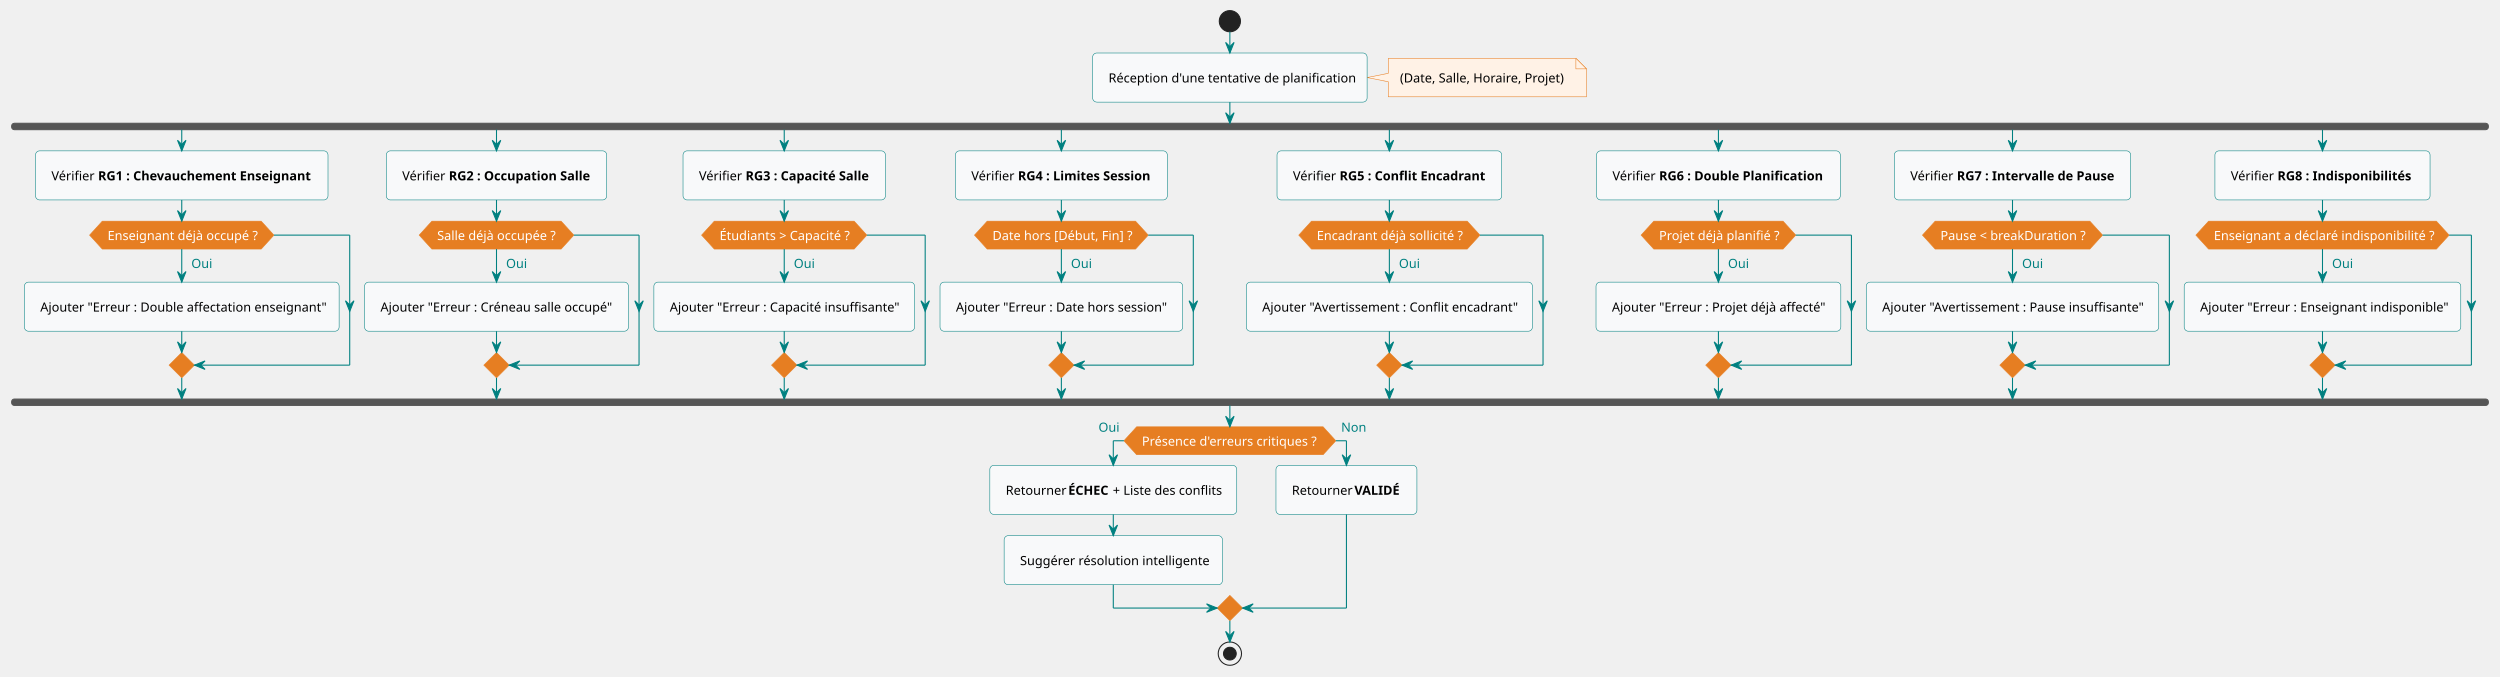
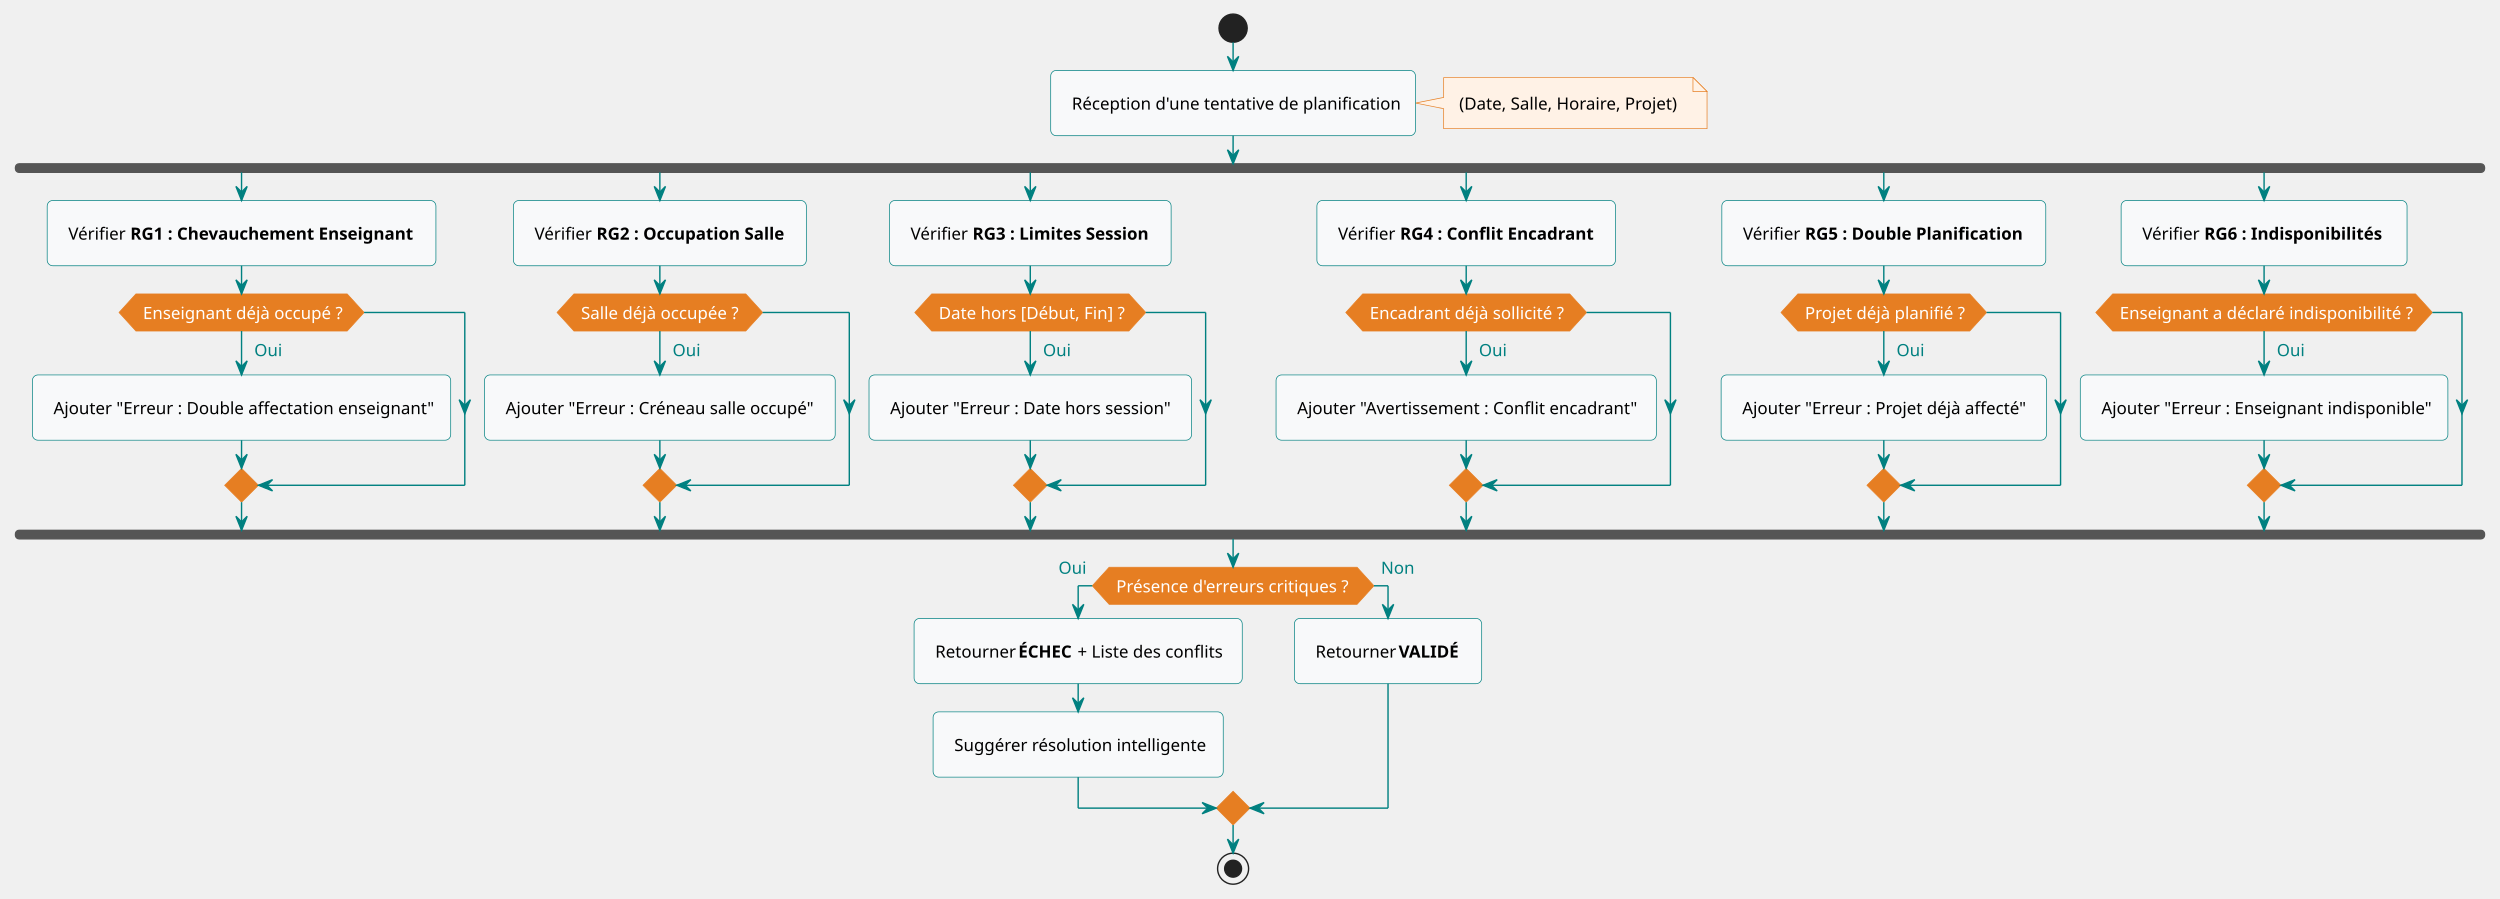
- <svg xmlns="http://www.w3.org/2000/svg" contentStyleType="text/css" height="638px" preserveAspectRatio="none" style="width:2359px;height:638px;background:#FFFFFF;" version="1.1" viewBox="0 0 2359 638" width="2359px" zoomAndPan="magnify">
+ <svg xmlns="http://www.w3.org/2000/svg" contentStyleType="text/css" height="638px" preserveAspectRatio="none" style="width:1775px;height:638px;background:#FFFFFF;" version="1.1" viewBox="0 0 1775 638" width="1775px" zoomAndPan="magnify">
  <defs />
  <g>
-     <ellipse cx="1160.5" cy="20" fill="#222222" rx="10" ry="10" style="stroke:#222222;stroke-width:1.0;" />
-     <path d="M1310,55 L1310,69.172 L1290,73.172 L1310,77.172 L1310,91.344 A0,0 0 0 0 1310,91.344 L1497,91.344 A0,0 0 0 0 1497,91.344 L1497,65 L1487,55 L1310,55 A0,0 0 0 0 1310,55 " fill="#FFF2E6" style="stroke:#E67E22;stroke-width:0.5;" />
-     <path d="M1487,55 L1487,65 L1497,65 L1487,55 " fill="#FFF2E6" style="stroke:#E67E22;stroke-width:0.5;" />
-     <text fill="#000000" font-family="sans-serif" font-size="12" lengthAdjust="spacing" textLength="156" x="1321" y="77.828">(Date, Salle, Horaire, Projet)</text>
-     <rect fill="#F8F9FA" height="46.344" rx="4" ry="4" style="stroke:#008080;stroke-width:0.5;" width="259" x="1031" y="50" />
-     <text fill="#000000" font-family="sans-serif" font-size="12" lengthAdjust="spacing" textLength="229" x="1046" y="77.828">Réception d'une tentative de planification</text>
-     <rect fill="#555555" height="6" rx="2.5" ry="2.5" style="stroke:#555555;stroke-width:1.0;" width="2337" x="11" y="116.344" />
+     <ellipse cx="875.5" cy="20" fill="#222222" rx="10" ry="10" style="stroke:#222222;stroke-width:1.0;" />
+     <path d="M1025,55 L1025,69.172 L1005,73.172 L1025,77.172 L1025,91.344 A0,0 0 0 0 1025,91.344 L1212,91.344 A0,0 0 0 0 1212,91.344 L1212,65 L1202,55 L1025,55 A0,0 0 0 0 1025,55 " fill="#FFF2E6" style="stroke:#E67E22;stroke-width:0.5;" />
+     <path d="M1202,55 L1202,65 L1212,65 L1202,55 " fill="#FFF2E6" style="stroke:#E67E22;stroke-width:0.5;" />
+     <text fill="#000000" font-family="sans-serif" font-size="12" lengthAdjust="spacing" textLength="156" x="1036" y="77.828">(Date, Salle, Horaire, Projet)</text>
+     <rect fill="#F8F9FA" height="46.344" rx="4" ry="4" style="stroke:#008080;stroke-width:0.5;" width="259" x="746" y="50" />
+     <text fill="#000000" font-family="sans-serif" font-size="12" lengthAdjust="spacing" textLength="229" x="761" y="77.828">Réception d'une tentative de planification</text>
+     <rect fill="#555555" height="6" rx="2.5" ry="2.5" style="stroke:#555555;stroke-width:1.0;" width="1753" x="11" y="116.344" />
    <rect fill="#F8F9FA" height="46.344" rx="4" ry="4" style="stroke:#008080;stroke-width:0.5;" width="276" x="33.5" y="142.344" />
    <text fill="#000000" font-family="sans-serif" font-size="12" lengthAdjust="spacing" textLength="41" x="48.5" y="170.172">Vérifier</text>
    <text fill="#000000" font-family="sans-serif" font-size="12" font-weight="bold" lengthAdjust="spacing" textLength="202" x="92.5" y="170.172">RG1 : Chevauchement Enseignant</text>
    <rect fill="#F8F9FA" height="46.344" rx="4" ry="4" style="stroke:#008080;stroke-width:0.5;" width="297" x="23" y="266.204" />
    <text fill="#000000" font-family="sans-serif" font-size="12" lengthAdjust="spacing" textLength="267" x="38" y="294.033">Ajouter "Erreur : Double affectation enseignant"</text>
    <polygon fill="#E67E22" points="96.5,208.688,246.5,208.688,258.5,221.86,246.5,235.032,96.5,235.032,84.5,221.86,96.5,208.688" style="stroke:#E67E22;stroke-width:0.5;" />
    <text fill="#008080" font-family="sans-serif" font-size="12" lengthAdjust="spacing" textLength="19" x="180.5" y="252.86">Oui</text>
    <text fill="#FFFFFF" font-family="sans-serif" font-size="12" lengthAdjust="spacing" textLength="140" x="101.5" y="226.516">Enseignant déjà occupé ?</text>
    <polygon fill="#E67E22" points="171.5,332.548,183.5,344.548,171.5,356.548,159.5,344.548,171.5,332.548" style="stroke:#E67E22;stroke-width:0.5;" />
    <rect fill="#F8F9FA" height="46.344" rx="4" ry="4" style="stroke:#008080;stroke-width:0.5;" width="208" x="364.5" y="142.344" />
    <text fill="#000000" font-family="sans-serif" font-size="12" lengthAdjust="spacing" textLength="41" x="379.5" y="170.172">Vérifier</text>
    <text fill="#000000" font-family="sans-serif" font-size="12" font-weight="bold" lengthAdjust="spacing" textLength="134" x="423.5" y="170.172">RG2 : Occupation Salle</text>
    <rect fill="#F8F9FA" height="46.344" rx="4" ry="4" style="stroke:#008080;stroke-width:0.5;" width="249" x="344" y="266.204" />
    <text fill="#000000" font-family="sans-serif" font-size="12" lengthAdjust="spacing" textLength="219" x="359" y="294.033">Ajouter "Erreur : Créneau salle occupé"</text>
    <polygon fill="#E67E22" points="407.5,208.688,529.5,208.688,541.5,221.86,529.5,235.032,407.5,235.032,395.5,221.86,407.5,208.688" style="stroke:#E67E22;stroke-width:0.5;" />
    <text fill="#008080" font-family="sans-serif" font-size="12" lengthAdjust="spacing" textLength="19" x="477.5" y="252.86">Oui</text>
    <text fill="#FFFFFF" font-family="sans-serif" font-size="12" lengthAdjust="spacing" textLength="112" x="412.5" y="226.516">Salle déjà occupée ?</text>
    <polygon fill="#E67E22" points="468.5,332.548,480.5,344.548,468.5,356.548,456.5,344.548,468.5,332.548" style="stroke:#E67E22;stroke-width:0.5;" />
-     <rect fill="#F8F9FA" height="46.344" rx="4" ry="4" style="stroke:#008080;stroke-width:0.5;" width="191" x="644.5" y="142.344" />
-     <text fill="#000000" font-family="sans-serif" font-size="12" lengthAdjust="spacing" textLength="41" x="659.5" y="170.172">Vérifier</text>
-     <text fill="#000000" font-family="sans-serif" font-size="12" font-weight="bold" lengthAdjust="spacing" textLength="117" x="703.5" y="170.172">RG3 : Capacité Salle</text>
-     <rect fill="#F8F9FA" height="46.344" rx="4" ry="4" style="stroke:#008080;stroke-width:0.5;" width="246" x="617" y="266.204" />
-     <text fill="#000000" font-family="sans-serif" font-size="12" lengthAdjust="spacing" textLength="216" x="632" y="294.033">Ajouter "Erreur : Capacité insuffisante"</text>
-     <polygon fill="#E67E22" points="674,208.688,806,208.688,818,221.86,806,235.032,674,235.032,662,221.86,674,208.688" style="stroke:#E67E22;stroke-width:0.5;" />
-     <text fill="#008080" font-family="sans-serif" font-size="12" lengthAdjust="spacing" textLength="19" x="749" y="252.86">Oui</text>
-     <text fill="#FFFFFF" font-family="sans-serif" font-size="12" lengthAdjust="spacing" textLength="122" x="679" y="226.516">Étudiants &gt; Capacité ?</text>
-     <polygon fill="#E67E22" points="740,332.548,752,344.548,740,356.548,728,344.548,740,332.548" style="stroke:#E67E22;stroke-width:0.5;" />
-     <rect fill="#F8F9FA" height="46.344" rx="4" ry="4" style="stroke:#008080;stroke-width:0.5;" width="200" x="901.5" y="142.344" />
-     <text fill="#000000" font-family="sans-serif" font-size="12" lengthAdjust="spacing" textLength="41" x="916.5" y="170.172">Vérifier</text>
-     <text fill="#000000" font-family="sans-serif" font-size="12" font-weight="bold" lengthAdjust="spacing" textLength="126" x="960.5" y="170.172">RG4 : Limites Session</text>
-     <rect fill="#F8F9FA" height="46.344" rx="4" ry="4" style="stroke:#008080;stroke-width:0.5;" width="229" x="887" y="266.204" />
-     <text fill="#000000" font-family="sans-serif" font-size="12" lengthAdjust="spacing" textLength="199" x="902" y="294.033">Ajouter "Erreur : Date hors session"</text>
-     <polygon fill="#E67E22" points="931.5,208.688,1071.5,208.688,1083.5,221.86,1071.5,235.032,931.5,235.032,919.5,221.86,931.5,208.688" style="stroke:#E67E22;stroke-width:0.5;" />
-     <text fill="#008080" font-family="sans-serif" font-size="12" lengthAdjust="spacing" textLength="19" x="1010.5" y="252.86">Oui</text>
-     <text fill="#FFFFFF" font-family="sans-serif" font-size="12" lengthAdjust="spacing" textLength="130" x="936.5" y="226.516">Date hors [Début, Fin] ?</text>
-     <polygon fill="#E67E22" points="1001.5,332.548,1013.5,344.548,1001.5,356.548,989.5,344.548,1001.5,332.548" style="stroke:#E67E22;stroke-width:0.5;" />
-     <rect fill="#F8F9FA" height="46.344" rx="4" ry="4" style="stroke:#008080;stroke-width:0.5;" width="212" x="1205" y="142.344" />
-     <text fill="#000000" font-family="sans-serif" font-size="12" lengthAdjust="spacing" textLength="41" x="1220" y="170.172">Vérifier</text>
-     <text fill="#000000" font-family="sans-serif" font-size="12" font-weight="bold" lengthAdjust="spacing" textLength="138" x="1264" y="170.172">RG5 : Conflit Encadrant</text>
-     <rect fill="#F8F9FA" height="46.344" rx="4" ry="4" style="stroke:#008080;stroke-width:0.5;" width="270" x="1176" y="266.204" />
-     <text fill="#000000" font-family="sans-serif" font-size="12" lengthAdjust="spacing" textLength="240" x="1191" y="294.033">Ajouter "Avertissement : Conflit encadrant"</text>
-     <polygon fill="#E67E22" points="1237.5,208.688,1384.5,208.688,1396.5,221.86,1384.5,235.032,1237.5,235.032,1225.5,221.86,1237.5,208.688" style="stroke:#E67E22;stroke-width:0.5;" />
-     <text fill="#008080" font-family="sans-serif" font-size="12" lengthAdjust="spacing" textLength="19" x="1320" y="252.86">Oui</text>
-     <text fill="#FFFFFF" font-family="sans-serif" font-size="12" lengthAdjust="spacing" textLength="137" x="1242.5" y="226.516">Encadrant déjà sollicité ?</text>
-     <polygon fill="#E67E22" points="1311,332.548,1323,344.548,1311,356.548,1299,344.548,1311,332.548" style="stroke:#E67E22;stroke-width:0.5;" />
-     <rect fill="#F8F9FA" height="46.344" rx="4" ry="4" style="stroke:#008080;stroke-width:0.5;" width="230" x="1506.5" y="142.344" />
-     <text fill="#000000" font-family="sans-serif" font-size="12" lengthAdjust="spacing" textLength="41" x="1521.5" y="170.172">Vérifier</text>
-     <text fill="#000000" font-family="sans-serif" font-size="12" font-weight="bold" lengthAdjust="spacing" textLength="156" x="1565.5" y="170.172">RG6 : Double Planification</text>
-     <rect fill="#F8F9FA" height="46.344" rx="4" ry="4" style="stroke:#008080;stroke-width:0.5;" width="231" x="1506" y="266.204" />
-     <text fill="#000000" font-family="sans-serif" font-size="12" lengthAdjust="spacing" textLength="201" x="1521" y="294.033">Ajouter "Erreur : Projet déjà affecté"</text>
-     <polygon fill="#E67E22" points="1560.5,208.688,1682.5,208.688,1694.5,221.86,1682.5,235.032,1560.5,235.032,1548.5,221.86,1560.5,208.688" style="stroke:#E67E22;stroke-width:0.5;" />
-     <text fill="#008080" font-family="sans-serif" font-size="12" lengthAdjust="spacing" textLength="19" x="1630.5" y="252.86">Oui</text>
-     <text fill="#FFFFFF" font-family="sans-serif" font-size="12" lengthAdjust="spacing" textLength="112" x="1565.5" y="226.516">Projet déjà planifié ?</text>
-     <polygon fill="#E67E22" points="1621.5,332.548,1633.5,344.548,1621.5,356.548,1609.5,344.548,1621.5,332.548" style="stroke:#E67E22;stroke-width:0.5;" />
-     <rect fill="#F8F9FA" height="46.344" rx="4" ry="4" style="stroke:#008080;stroke-width:0.5;" width="223" x="1787.5" y="142.344" />
-     <text fill="#000000" font-family="sans-serif" font-size="12" lengthAdjust="spacing" textLength="41" x="1802.5" y="170.172">Vérifier</text>
-     <text fill="#000000" font-family="sans-serif" font-size="12" font-weight="bold" lengthAdjust="spacing" textLength="149" x="1846.5" y="170.172">RG7 : Intervalle de Pause</text>
-     <rect fill="#F8F9FA" height="46.344" rx="4" ry="4" style="stroke:#008080;stroke-width:0.5;" width="276" x="1761" y="266.204" />
-     <text fill="#000000" font-family="sans-serif" font-size="12" lengthAdjust="spacing" textLength="246" x="1776" y="294.033">Ajouter "Avertissement : Pause insuffisante"</text>
-     <polygon fill="#E67E22" points="1826,208.688,1972,208.688,1984,221.86,1972,235.032,1826,235.032,1814,221.86,1826,208.688" style="stroke:#E67E22;stroke-width:0.5;" />
-     <text fill="#008080" font-family="sans-serif" font-size="12" lengthAdjust="spacing" textLength="19" x="1908" y="252.86">Oui</text>
-     <text fill="#FFFFFF" font-family="sans-serif" font-size="12" lengthAdjust="spacing" textLength="136" x="1831" y="226.516">Pause &lt; breakDuration ?</text>
-     <polygon fill="#E67E22" points="1899,332.548,1911,344.548,1899,356.548,1887,344.548,1899,332.548" style="stroke:#E67E22;stroke-width:0.5;" />
-     <rect fill="#F8F9FA" height="46.344" rx="4" ry="4" style="stroke:#008080;stroke-width:0.5;" width="203" x="2090" y="142.344" />
-     <text fill="#000000" font-family="sans-serif" font-size="12" lengthAdjust="spacing" textLength="41" x="2105" y="170.172">Vérifier</text>
-     <text fill="#000000" font-family="sans-serif" font-size="12" font-weight="bold" lengthAdjust="spacing" textLength="129" x="2149" y="170.172">RG8 : Indisponibilités</text>
-     <rect fill="#F8F9FA" height="46.344" rx="4" ry="4" style="stroke:#008080;stroke-width:0.5;" width="261" x="2061" y="266.204" />
-     <text fill="#000000" font-family="sans-serif" font-size="12" lengthAdjust="spacing" textLength="231" x="2076" y="294.033">Ajouter "Erreur : Enseignant indisponible"</text>
-     <polygon fill="#E67E22" points="2084,208.688,2299,208.688,2311,221.86,2299,235.032,2084,235.032,2072,221.86,2084,208.688" style="stroke:#E67E22;stroke-width:0.5;" />
-     <text fill="#008080" font-family="sans-serif" font-size="12" lengthAdjust="spacing" textLength="19" x="2200.5" y="252.86">Oui</text>
-     <text fill="#FFFFFF" font-family="sans-serif" font-size="12" lengthAdjust="spacing" textLength="205" x="2089" y="226.516">Enseignant a déclaré indisponibilité ?</text>
-     <polygon fill="#E67E22" points="2191.5,332.548,2203.5,344.548,2191.5,356.548,2179.5,344.548,2191.5,332.548" style="stroke:#E67E22;stroke-width:0.5;" />
-     <rect fill="#555555" height="6" rx="2.5" ry="2.5" style="stroke:#555555;stroke-width:1.0;" width="2337" x="11" y="376.548" />
-     <polygon fill="#E67E22" points="1072.5,402.737,1248.5,402.737,1260.5,415.909,1248.5,429.081,1072.5,429.081,1060.5,415.909,1072.5,402.737" style="stroke:#E67E22;stroke-width:0.5;" />
-     <text fill="#FFFFFF" font-family="sans-serif" font-size="12" lengthAdjust="spacing" textLength="166" x="1077.5" y="420.565">Présence d'erreurs critiques ?</text>
-     <text fill="#008080" font-family="sans-serif" font-size="12" lengthAdjust="spacing" textLength="19" x="1036.5" y="407.393">Oui</text>
-     <text fill="#008080" font-family="sans-serif" font-size="12" lengthAdjust="spacing" textLength="23" x="1265.5" y="407.393">Non</text>
-     <rect fill="#F8F9FA" height="46.344" rx="4" ry="4" style="stroke:#008080;stroke-width:0.5;" width="233" x="934" y="439.081" />
-     <text fill="#000000" font-family="sans-serif" font-size="12" lengthAdjust="spacing" textLength="56" x="949" y="466.909">Retourner</text>
-     <text fill="#000000" font-family="sans-serif" font-size="12" font-weight="bold" lengthAdjust="spacing" textLength="39" x="1008" y="466.909">ÉCHEC</text>
-     <text fill="#000000" font-family="sans-serif" font-size="12" lengthAdjust="spacing" textLength="102" x="1050" y="466.909">+ Liste des conflits</text>
-     <rect fill="#F8F9FA" height="46.344" rx="4" ry="4" style="stroke:#008080;stroke-width:0.5;" width="206" x="947.5" y="505.425" />
-     <text fill="#000000" font-family="sans-serif" font-size="12" lengthAdjust="spacing" textLength="176" x="962.5" y="533.253">Suggérer résolution intelligente</text>
-     <rect fill="#F8F9FA" height="46.344" rx="4" ry="4" style="stroke:#008080;stroke-width:0.5;" width="133" x="1204" y="439.081" />
-     <text fill="#000000" font-family="sans-serif" font-size="12" lengthAdjust="spacing" textLength="56" x="1219" y="466.909">Retourner</text>
-     <text fill="#000000" font-family="sans-serif" font-size="12" font-weight="bold" lengthAdjust="spacing" textLength="44" x="1278" y="466.909">VALIDÉ</text>
-     <polygon fill="#E67E22" points="1160.5,561.769,1172.5,573.769,1160.5,585.769,1148.5,573.769,1160.5,561.769" style="stroke:#E67E22;stroke-width:0.5;" />
-     <ellipse cx="1160.5" cy="616.769" fill="none" rx="11" ry="11" style="stroke:#222222;stroke-width:1.0;" />
-     <ellipse cx="1160.5" cy="616.769" fill="#222222" rx="6" ry="6" style="stroke:#222222;stroke-width:1.0;" />
-     <line style="stroke:#008080;stroke-width:1.0;" x1="1160.5" x2="1160.5" y1="30" y2="50" />
-     <polygon fill="#008080" points="1156.5,40,1160.5,50,1164.5,40,1160.5,44" style="stroke:#008080;stroke-width:1.0;" />
+     <rect fill="#F8F9FA" height="46.344" rx="4" ry="4" style="stroke:#008080;stroke-width:0.5;" width="200" x="631.5" y="142.344" />
+     <text fill="#000000" font-family="sans-serif" font-size="12" lengthAdjust="spacing" textLength="41" x="646.5" y="170.172">Vérifier</text>
+     <text fill="#000000" font-family="sans-serif" font-size="12" font-weight="bold" lengthAdjust="spacing" textLength="126" x="690.5" y="170.172">RG3 : Limites Session</text>
+     <rect fill="#F8F9FA" height="46.344" rx="4" ry="4" style="stroke:#008080;stroke-width:0.5;" width="229" x="617" y="266.204" />
+     <text fill="#000000" font-family="sans-serif" font-size="12" lengthAdjust="spacing" textLength="199" x="632" y="294.033">Ajouter "Erreur : Date hors session"</text>
+     <polygon fill="#E67E22" points="661.5,208.688,801.5,208.688,813.5,221.86,801.5,235.032,661.5,235.032,649.5,221.86,661.5,208.688" style="stroke:#E67E22;stroke-width:0.5;" />
+     <text fill="#008080" font-family="sans-serif" font-size="12" lengthAdjust="spacing" textLength="19" x="740.5" y="252.86">Oui</text>
+     <text fill="#FFFFFF" font-family="sans-serif" font-size="12" lengthAdjust="spacing" textLength="130" x="666.5" y="226.516">Date hors [Début, Fin] ?</text>
+     <polygon fill="#E67E22" points="731.5,332.548,743.5,344.548,731.5,356.548,719.5,344.548,731.5,332.548" style="stroke:#E67E22;stroke-width:0.5;" />
+     <rect fill="#F8F9FA" height="46.344" rx="4" ry="4" style="stroke:#008080;stroke-width:0.5;" width="212" x="935" y="142.344" />
+     <text fill="#000000" font-family="sans-serif" font-size="12" lengthAdjust="spacing" textLength="41" x="950" y="170.172">Vérifier</text>
+     <text fill="#000000" font-family="sans-serif" font-size="12" font-weight="bold" lengthAdjust="spacing" textLength="138" x="994" y="170.172">RG4 : Conflit Encadrant</text>
+     <rect fill="#F8F9FA" height="46.344" rx="4" ry="4" style="stroke:#008080;stroke-width:0.5;" width="270" x="906" y="266.204" />
+     <text fill="#000000" font-family="sans-serif" font-size="12" lengthAdjust="spacing" textLength="240" x="921" y="294.033">Ajouter "Avertissement : Conflit encadrant"</text>
+     <polygon fill="#E67E22" points="967.5,208.688,1114.5,208.688,1126.5,221.86,1114.5,235.032,967.5,235.032,955.5,221.86,967.5,208.688" style="stroke:#E67E22;stroke-width:0.5;" />
+     <text fill="#008080" font-family="sans-serif" font-size="12" lengthAdjust="spacing" textLength="19" x="1050" y="252.86">Oui</text>
+     <text fill="#FFFFFF" font-family="sans-serif" font-size="12" lengthAdjust="spacing" textLength="137" x="972.5" y="226.516">Encadrant déjà sollicité ?</text>
+     <polygon fill="#E67E22" points="1041,332.548,1053,344.548,1041,356.548,1029,344.548,1041,332.548" style="stroke:#E67E22;stroke-width:0.5;" />
+     <rect fill="#F8F9FA" height="46.344" rx="4" ry="4" style="stroke:#008080;stroke-width:0.5;" width="230" x="1222.5" y="142.344" />
+     <text fill="#000000" font-family="sans-serif" font-size="12" lengthAdjust="spacing" textLength="41" x="1237.5" y="170.172">Vérifier</text>
+     <text fill="#000000" font-family="sans-serif" font-size="12" font-weight="bold" lengthAdjust="spacing" textLength="156" x="1281.5" y="170.172">RG5 : Double Planification</text>
+     <rect fill="#F8F9FA" height="46.344" rx="4" ry="4" style="stroke:#008080;stroke-width:0.5;" width="231" x="1222" y="266.204" />
+     <text fill="#000000" font-family="sans-serif" font-size="12" lengthAdjust="spacing" textLength="201" x="1237" y="294.033">Ajouter "Erreur : Projet déjà affecté"</text>
+     <polygon fill="#E67E22" points="1276.5,208.688,1398.5,208.688,1410.5,221.86,1398.5,235.032,1276.5,235.032,1264.5,221.86,1276.5,208.688" style="stroke:#E67E22;stroke-width:0.5;" />
+     <text fill="#008080" font-family="sans-serif" font-size="12" lengthAdjust="spacing" textLength="19" x="1346.5" y="252.86">Oui</text>
+     <text fill="#FFFFFF" font-family="sans-serif" font-size="12" lengthAdjust="spacing" textLength="112" x="1281.5" y="226.516">Projet déjà planifié ?</text>
+     <polygon fill="#E67E22" points="1337.5,332.548,1349.5,344.548,1337.5,356.548,1325.5,344.548,1337.5,332.548" style="stroke:#E67E22;stroke-width:0.5;" />
+     <rect fill="#F8F9FA" height="46.344" rx="4" ry="4" style="stroke:#008080;stroke-width:0.5;" width="203" x="1506" y="142.344" />
+     <text fill="#000000" font-family="sans-serif" font-size="12" lengthAdjust="spacing" textLength="41" x="1521" y="170.172">Vérifier</text>
+     <text fill="#000000" font-family="sans-serif" font-size="12" font-weight="bold" lengthAdjust="spacing" textLength="129" x="1565" y="170.172">RG6 : Indisponibilités</text>
+     <rect fill="#F8F9FA" height="46.344" rx="4" ry="4" style="stroke:#008080;stroke-width:0.5;" width="261" x="1477" y="266.204" />
+     <text fill="#000000" font-family="sans-serif" font-size="12" lengthAdjust="spacing" textLength="231" x="1492" y="294.033">Ajouter "Erreur : Enseignant indisponible"</text>
+     <polygon fill="#E67E22" points="1500,208.688,1715,208.688,1727,221.86,1715,235.032,1500,235.032,1488,221.86,1500,208.688" style="stroke:#E67E22;stroke-width:0.5;" />
+     <text fill="#008080" font-family="sans-serif" font-size="12" lengthAdjust="spacing" textLength="19" x="1616.5" y="252.86">Oui</text>
+     <text fill="#FFFFFF" font-family="sans-serif" font-size="12" lengthAdjust="spacing" textLength="205" x="1505" y="226.516">Enseignant a déclaré indisponibilité ?</text>
+     <polygon fill="#E67E22" points="1607.5,332.548,1619.5,344.548,1607.5,356.548,1595.5,344.548,1607.5,332.548" style="stroke:#E67E22;stroke-width:0.5;" />
+     <rect fill="#555555" height="6" rx="2.5" ry="2.5" style="stroke:#555555;stroke-width:1.0;" width="1753" x="11" y="376.548" />
+     <polygon fill="#E67E22" points="787.5,402.737,963.5,402.737,975.5,415.909,963.5,429.081,787.5,429.081,775.5,415.909,787.5,402.737" style="stroke:#E67E22;stroke-width:0.5;" />
+     <text fill="#FFFFFF" font-family="sans-serif" font-size="12" lengthAdjust="spacing" textLength="166" x="792.5" y="420.565">Présence d'erreurs critiques ?</text>
+     <text fill="#008080" font-family="sans-serif" font-size="12" lengthAdjust="spacing" textLength="19" x="751.5" y="407.393">Oui</text>
+     <text fill="#008080" font-family="sans-serif" font-size="12" lengthAdjust="spacing" textLength="23" x="980.5" y="407.393">Non</text>
+     <rect fill="#F8F9FA" height="46.344" rx="4" ry="4" style="stroke:#008080;stroke-width:0.5;" width="233" x="649" y="439.081" />
+     <text fill="#000000" font-family="sans-serif" font-size="12" lengthAdjust="spacing" textLength="56" x="664" y="466.909">Retourner</text>
+     <text fill="#000000" font-family="sans-serif" font-size="12" font-weight="bold" lengthAdjust="spacing" textLength="39" x="723" y="466.909">ÉCHEC</text>
+     <text fill="#000000" font-family="sans-serif" font-size="12" lengthAdjust="spacing" textLength="102" x="765" y="466.909">+ Liste des conflits</text>
+     <rect fill="#F8F9FA" height="46.344" rx="4" ry="4" style="stroke:#008080;stroke-width:0.5;" width="206" x="662.5" y="505.425" />
+     <text fill="#000000" font-family="sans-serif" font-size="12" lengthAdjust="spacing" textLength="176" x="677.5" y="533.253">Suggérer résolution intelligente</text>
+     <rect fill="#F8F9FA" height="46.344" rx="4" ry="4" style="stroke:#008080;stroke-width:0.5;" width="133" x="919" y="439.081" />
+     <text fill="#000000" font-family="sans-serif" font-size="12" lengthAdjust="spacing" textLength="56" x="934" y="466.909">Retourner</text>
+     <text fill="#000000" font-family="sans-serif" font-size="12" font-weight="bold" lengthAdjust="spacing" textLength="44" x="993" y="466.909">VALIDÉ</text>
+     <polygon fill="#E67E22" points="875.5,561.769,887.5,573.769,875.5,585.769,863.5,573.769,875.5,561.769" style="stroke:#E67E22;stroke-width:0.5;" />
+     <ellipse cx="875.5" cy="616.769" fill="none" rx="11" ry="11" style="stroke:#222222;stroke-width:1.0;" />
+     <ellipse cx="875.5" cy="616.769" fill="#222222" rx="6" ry="6" style="stroke:#222222;stroke-width:1.0;" />
+     <line style="stroke:#008080;stroke-width:1.0;" x1="875.5" x2="875.5" y1="30" y2="50" />
+     <polygon fill="#008080" points="871.5,40,875.5,50,879.5,40,875.5,44" style="stroke:#008080;stroke-width:1.0;" />
    <line style="stroke:#008080;stroke-width:1.0;" x1="171.5" x2="171.5" y1="235.032" y2="266.204" />
    <polygon fill="#008080" points="167.5,256.204,171.5,266.204,175.5,256.204,171.5,260.204" style="stroke:#008080;stroke-width:1.0;" />
    <line style="stroke:#008080;stroke-width:1.0;" x1="258.5" x2="330" y1="221.86" y2="221.86" />
    <polygon fill="#008080" points="326,283.79,330,293.79,334,283.79,330,287.79" style="stroke:#008080;stroke-width:1.0;" />
    <line style="stroke:#008080;stroke-width:1.0;" x1="330" x2="330" y1="221.86" y2="344.548" />
    <line style="stroke:#008080;stroke-width:1.0;" x1="330" x2="183.5" y1="344.548" y2="344.548" />
    <polygon fill="#008080" points="193.5,340.548,183.5,344.548,193.5,348.548,189.5,344.548" style="stroke:#008080;stroke-width:1.0;" />
    <line style="stroke:#008080;stroke-width:1.0;" x1="171.5" x2="171.5" y1="312.548" y2="332.548" />
    <polygon fill="#008080" points="167.5,322.548,171.5,332.548,175.5,322.548,171.5,326.548" style="stroke:#008080;stroke-width:1.0;" />
    <line style="stroke:#008080;stroke-width:1.0;" x1="171.5" x2="171.5" y1="188.688" y2="208.688" />
    <polygon fill="#008080" points="167.5,198.688,171.5,208.688,175.5,198.688,171.5,202.688" style="stroke:#008080;stroke-width:1.0;" />
    <line style="stroke:#008080;stroke-width:1.0;" x1="468.5" x2="468.5" y1="235.032" y2="266.204" />
    <polygon fill="#008080" points="464.5,256.204,468.5,266.204,472.5,256.204,468.5,260.204" style="stroke:#008080;stroke-width:1.0;" />
    <line style="stroke:#008080;stroke-width:1.0;" x1="541.5" x2="603" y1="221.86" y2="221.86" />
    <polygon fill="#008080" points="599,283.79,603,293.79,607,283.79,603,287.79" style="stroke:#008080;stroke-width:1.0;" />
    <line style="stroke:#008080;stroke-width:1.0;" x1="603" x2="603" y1="221.86" y2="344.548" />
    <line style="stroke:#008080;stroke-width:1.0;" x1="603" x2="480.5" y1="344.548" y2="344.548" />
    <polygon fill="#008080" points="490.5,340.548,480.5,344.548,490.5,348.548,486.5,344.548" style="stroke:#008080;stroke-width:1.0;" />
    <line style="stroke:#008080;stroke-width:1.0;" x1="468.5" x2="468.5" y1="312.548" y2="332.548" />
    <polygon fill="#008080" points="464.5,322.548,468.5,332.548,472.5,322.548,468.5,326.548" style="stroke:#008080;stroke-width:1.0;" />
    <line style="stroke:#008080;stroke-width:1.0;" x1="468.5" x2="468.5" y1="188.688" y2="208.688" />
    <polygon fill="#008080" points="464.5,198.688,468.5,208.688,472.5,198.688,468.5,202.688" style="stroke:#008080;stroke-width:1.0;" />
-     <line style="stroke:#008080;stroke-width:1.0;" x1="740" x2="740" y1="235.032" y2="266.204" />
-     <polygon fill="#008080" points="736,256.204,740,266.204,744,256.204,740,260.204" style="stroke:#008080;stroke-width:1.0;" />
-     <line style="stroke:#008080;stroke-width:1.0;" x1="818" x2="873" y1="221.86" y2="221.86" />
-     <polygon fill="#008080" points="869,283.79,873,293.79,877,283.79,873,287.79" style="stroke:#008080;stroke-width:1.0;" />
-     <line style="stroke:#008080;stroke-width:1.0;" x1="873" x2="873" y1="221.86" y2="344.548" />
-     <line style="stroke:#008080;stroke-width:1.0;" x1="873" x2="752" y1="344.548" y2="344.548" />
-     <polygon fill="#008080" points="762,340.548,752,344.548,762,348.548,758,344.548" style="stroke:#008080;stroke-width:1.0;" />
-     <line style="stroke:#008080;stroke-width:1.0;" x1="740" x2="740" y1="312.548" y2="332.548" />
-     <polygon fill="#008080" points="736,322.548,740,332.548,744,322.548,740,326.548" style="stroke:#008080;stroke-width:1.0;" />
-     <line style="stroke:#008080;stroke-width:1.0;" x1="740" x2="740" y1="188.688" y2="208.688" />
-     <polygon fill="#008080" points="736,198.688,740,208.688,744,198.688,740,202.688" style="stroke:#008080;stroke-width:1.0;" />
-     <line style="stroke:#008080;stroke-width:1.0;" x1="1001.5" x2="1001.5" y1="235.032" y2="266.204" />
-     <polygon fill="#008080" points="997.5,256.204,1001.5,266.204,1005.5,256.204,1001.5,260.204" style="stroke:#008080;stroke-width:1.0;" />
-     <line style="stroke:#008080;stroke-width:1.0;" x1="1083.5" x2="1126" y1="221.86" y2="221.86" />
-     <polygon fill="#008080" points="1122,283.79,1126,293.79,1130,283.79,1126,287.79" style="stroke:#008080;stroke-width:1.0;" />
-     <line style="stroke:#008080;stroke-width:1.0;" x1="1126" x2="1126" y1="221.86" y2="344.548" />
-     <line style="stroke:#008080;stroke-width:1.0;" x1="1126" x2="1013.5" y1="344.548" y2="344.548" />
-     <polygon fill="#008080" points="1023.5,340.548,1013.5,344.548,1023.5,348.548,1019.5,344.548" style="stroke:#008080;stroke-width:1.0;" />
-     <line style="stroke:#008080;stroke-width:1.0;" x1="1001.5" x2="1001.5" y1="312.548" y2="332.548" />
-     <polygon fill="#008080" points="997.5,322.548,1001.5,332.548,1005.5,322.548,1001.5,326.548" style="stroke:#008080;stroke-width:1.0;" />
-     <line style="stroke:#008080;stroke-width:1.0;" x1="1001.5" x2="1001.5" y1="188.688" y2="208.688" />
-     <polygon fill="#008080" points="997.5,198.688,1001.5,208.688,1005.5,198.688,1001.5,202.688" style="stroke:#008080;stroke-width:1.0;" />
-     <line style="stroke:#008080;stroke-width:1.0;" x1="1311" x2="1311" y1="235.032" y2="266.204" />
-     <polygon fill="#008080" points="1307,256.204,1311,266.204,1315,256.204,1311,260.204" style="stroke:#008080;stroke-width:1.0;" />
-     <line style="stroke:#008080;stroke-width:1.0;" x1="1396.5" x2="1456" y1="221.86" y2="221.86" />
-     <polygon fill="#008080" points="1452,283.79,1456,293.79,1460,283.79,1456,287.79" style="stroke:#008080;stroke-width:1.0;" />
-     <line style="stroke:#008080;stroke-width:1.0;" x1="1456" x2="1456" y1="221.86" y2="344.548" />
-     <line style="stroke:#008080;stroke-width:1.0;" x1="1456" x2="1323" y1="344.548" y2="344.548" />
-     <polygon fill="#008080" points="1333,340.548,1323,344.548,1333,348.548,1329,344.548" style="stroke:#008080;stroke-width:1.0;" />
-     <line style="stroke:#008080;stroke-width:1.0;" x1="1311" x2="1311" y1="312.548" y2="332.548" />
-     <polygon fill="#008080" points="1307,322.548,1311,332.548,1315,322.548,1311,326.548" style="stroke:#008080;stroke-width:1.0;" />
-     <line style="stroke:#008080;stroke-width:1.0;" x1="1311" x2="1311" y1="188.688" y2="208.688" />
-     <polygon fill="#008080" points="1307,198.688,1311,208.688,1315,198.688,1311,202.688" style="stroke:#008080;stroke-width:1.0;" />
-     <line style="stroke:#008080;stroke-width:1.0;" x1="1621.5" x2="1621.5" y1="235.032" y2="266.204" />
-     <polygon fill="#008080" points="1617.5,256.204,1621.5,266.204,1625.5,256.204,1621.5,260.204" style="stroke:#008080;stroke-width:1.0;" />
-     <line style="stroke:#008080;stroke-width:1.0;" x1="1694.5" x2="1747" y1="221.86" y2="221.86" />
-     <polygon fill="#008080" points="1743,283.79,1747,293.79,1751,283.79,1747,287.79" style="stroke:#008080;stroke-width:1.0;" />
-     <line style="stroke:#008080;stroke-width:1.0;" x1="1747" x2="1747" y1="221.86" y2="344.548" />
-     <line style="stroke:#008080;stroke-width:1.0;" x1="1747" x2="1633.5" y1="344.548" y2="344.548" />
-     <polygon fill="#008080" points="1643.5,340.548,1633.5,344.548,1643.5,348.548,1639.5,344.548" style="stroke:#008080;stroke-width:1.0;" />
-     <line style="stroke:#008080;stroke-width:1.0;" x1="1621.5" x2="1621.5" y1="312.548" y2="332.548" />
-     <polygon fill="#008080" points="1617.5,322.548,1621.5,332.548,1625.5,322.548,1621.5,326.548" style="stroke:#008080;stroke-width:1.0;" />
-     <line style="stroke:#008080;stroke-width:1.0;" x1="1621.5" x2="1621.5" y1="188.688" y2="208.688" />
-     <polygon fill="#008080" points="1617.5,198.688,1621.5,208.688,1625.5,198.688,1621.5,202.688" style="stroke:#008080;stroke-width:1.0;" />
-     <line style="stroke:#008080;stroke-width:1.0;" x1="1899" x2="1899" y1="235.032" y2="266.204" />
-     <polygon fill="#008080" points="1895,256.204,1899,266.204,1903,256.204,1899,260.204" style="stroke:#008080;stroke-width:1.0;" />
-     <line style="stroke:#008080;stroke-width:1.0;" x1="1984" x2="2047" y1="221.86" y2="221.86" />
-     <polygon fill="#008080" points="2043,283.79,2047,293.79,2051,283.79,2047,287.79" style="stroke:#008080;stroke-width:1.0;" />
-     <line style="stroke:#008080;stroke-width:1.0;" x1="2047" x2="2047" y1="221.86" y2="344.548" />
-     <line style="stroke:#008080;stroke-width:1.0;" x1="2047" x2="1911" y1="344.548" y2="344.548" />
-     <polygon fill="#008080" points="1921,340.548,1911,344.548,1921,348.548,1917,344.548" style="stroke:#008080;stroke-width:1.0;" />
-     <line style="stroke:#008080;stroke-width:1.0;" x1="1899" x2="1899" y1="312.548" y2="332.548" />
-     <polygon fill="#008080" points="1895,322.548,1899,332.548,1903,322.548,1899,326.548" style="stroke:#008080;stroke-width:1.0;" />
-     <line style="stroke:#008080;stroke-width:1.0;" x1="1899" x2="1899" y1="188.688" y2="208.688" />
-     <polygon fill="#008080" points="1895,198.688,1899,208.688,1903,198.688,1899,202.688" style="stroke:#008080;stroke-width:1.0;" />
-     <line style="stroke:#008080;stroke-width:1.0;" x1="2191.5" x2="2191.5" y1="235.032" y2="266.204" />
-     <polygon fill="#008080" points="2187.5,256.204,2191.5,266.204,2195.5,256.204,2191.5,260.204" style="stroke:#008080;stroke-width:1.0;" />
-     <line style="stroke:#008080;stroke-width:1.0;" x1="2311" x2="2332" y1="221.86" y2="221.86" />
-     <polygon fill="#008080" points="2328,283.79,2332,293.79,2336,283.79,2332,287.79" style="stroke:#008080;stroke-width:1.0;" />
-     <line style="stroke:#008080;stroke-width:1.0;" x1="2332" x2="2332" y1="221.86" y2="344.548" />
-     <line style="stroke:#008080;stroke-width:1.0;" x1="2332" x2="2203.5" y1="344.548" y2="344.548" />
-     <polygon fill="#008080" points="2213.5,340.548,2203.5,344.548,2213.5,348.548,2209.5,344.548" style="stroke:#008080;stroke-width:1.0;" />
-     <line style="stroke:#008080;stroke-width:1.0;" x1="2191.5" x2="2191.5" y1="312.548" y2="332.548" />
-     <polygon fill="#008080" points="2187.5,322.548,2191.5,332.548,2195.5,322.548,2191.5,326.548" style="stroke:#008080;stroke-width:1.0;" />
-     <line style="stroke:#008080;stroke-width:1.0;" x1="2191.5" x2="2191.5" y1="188.688" y2="208.688" />
-     <polygon fill="#008080" points="2187.5,198.688,2191.5,208.688,2195.5,198.688,2191.5,202.688" style="stroke:#008080;stroke-width:1.0;" />
+     <line style="stroke:#008080;stroke-width:1.0;" x1="731.5" x2="731.5" y1="235.032" y2="266.204" />
+     <polygon fill="#008080" points="727.5,256.204,731.5,266.204,735.5,256.204,731.5,260.204" style="stroke:#008080;stroke-width:1.0;" />
+     <line style="stroke:#008080;stroke-width:1.0;" x1="813.5" x2="856" y1="221.86" y2="221.86" />
+     <polygon fill="#008080" points="852,283.79,856,293.79,860,283.79,856,287.79" style="stroke:#008080;stroke-width:1.0;" />
+     <line style="stroke:#008080;stroke-width:1.0;" x1="856" x2="856" y1="221.86" y2="344.548" />
+     <line style="stroke:#008080;stroke-width:1.0;" x1="856" x2="743.5" y1="344.548" y2="344.548" />
+     <polygon fill="#008080" points="753.5,340.548,743.5,344.548,753.5,348.548,749.5,344.548" style="stroke:#008080;stroke-width:1.0;" />
+     <line style="stroke:#008080;stroke-width:1.0;" x1="731.5" x2="731.5" y1="312.548" y2="332.548" />
+     <polygon fill="#008080" points="727.5,322.548,731.5,332.548,735.5,322.548,731.5,326.548" style="stroke:#008080;stroke-width:1.0;" />
+     <line style="stroke:#008080;stroke-width:1.0;" x1="731.5" x2="731.5" y1="188.688" y2="208.688" />
+     <polygon fill="#008080" points="727.5,198.688,731.5,208.688,735.5,198.688,731.5,202.688" style="stroke:#008080;stroke-width:1.0;" />
+     <line style="stroke:#008080;stroke-width:1.0;" x1="1041" x2="1041" y1="235.032" y2="266.204" />
+     <polygon fill="#008080" points="1037,256.204,1041,266.204,1045,256.204,1041,260.204" style="stroke:#008080;stroke-width:1.0;" />
+     <line style="stroke:#008080;stroke-width:1.0;" x1="1126.5" x2="1186" y1="221.86" y2="221.86" />
+     <polygon fill="#008080" points="1182,283.79,1186,293.79,1190,283.79,1186,287.79" style="stroke:#008080;stroke-width:1.0;" />
+     <line style="stroke:#008080;stroke-width:1.0;" x1="1186" x2="1186" y1="221.86" y2="344.548" />
+     <line style="stroke:#008080;stroke-width:1.0;" x1="1186" x2="1053" y1="344.548" y2="344.548" />
+     <polygon fill="#008080" points="1063,340.548,1053,344.548,1063,348.548,1059,344.548" style="stroke:#008080;stroke-width:1.0;" />
+     <line style="stroke:#008080;stroke-width:1.0;" x1="1041" x2="1041" y1="312.548" y2="332.548" />
+     <polygon fill="#008080" points="1037,322.548,1041,332.548,1045,322.548,1041,326.548" style="stroke:#008080;stroke-width:1.0;" />
+     <line style="stroke:#008080;stroke-width:1.0;" x1="1041" x2="1041" y1="188.688" y2="208.688" />
+     <polygon fill="#008080" points="1037,198.688,1041,208.688,1045,198.688,1041,202.688" style="stroke:#008080;stroke-width:1.0;" />
+     <line style="stroke:#008080;stroke-width:1.0;" x1="1337.5" x2="1337.5" y1="235.032" y2="266.204" />
+     <polygon fill="#008080" points="1333.5,256.204,1337.5,266.204,1341.5,256.204,1337.5,260.204" style="stroke:#008080;stroke-width:1.0;" />
+     <line style="stroke:#008080;stroke-width:1.0;" x1="1410.5" x2="1463" y1="221.86" y2="221.86" />
+     <polygon fill="#008080" points="1459,283.79,1463,293.79,1467,283.79,1463,287.79" style="stroke:#008080;stroke-width:1.0;" />
+     <line style="stroke:#008080;stroke-width:1.0;" x1="1463" x2="1463" y1="221.86" y2="344.548" />
+     <line style="stroke:#008080;stroke-width:1.0;" x1="1463" x2="1349.5" y1="344.548" y2="344.548" />
+     <polygon fill="#008080" points="1359.5,340.548,1349.5,344.548,1359.5,348.548,1355.5,344.548" style="stroke:#008080;stroke-width:1.0;" />
+     <line style="stroke:#008080;stroke-width:1.0;" x1="1337.5" x2="1337.5" y1="312.548" y2="332.548" />
+     <polygon fill="#008080" points="1333.5,322.548,1337.5,332.548,1341.5,322.548,1337.5,326.548" style="stroke:#008080;stroke-width:1.0;" />
+     <line style="stroke:#008080;stroke-width:1.0;" x1="1337.5" x2="1337.5" y1="188.688" y2="208.688" />
+     <polygon fill="#008080" points="1333.5,198.688,1337.5,208.688,1341.5,198.688,1337.5,202.688" style="stroke:#008080;stroke-width:1.0;" />
+     <line style="stroke:#008080;stroke-width:1.0;" x1="1607.5" x2="1607.5" y1="235.032" y2="266.204" />
+     <polygon fill="#008080" points="1603.5,256.204,1607.5,266.204,1611.5,256.204,1607.5,260.204" style="stroke:#008080;stroke-width:1.0;" />
+     <line style="stroke:#008080;stroke-width:1.0;" x1="1727" x2="1748" y1="221.86" y2="221.86" />
+     <polygon fill="#008080" points="1744,283.79,1748,293.79,1752,283.79,1748,287.79" style="stroke:#008080;stroke-width:1.0;" />
+     <line style="stroke:#008080;stroke-width:1.0;" x1="1748" x2="1748" y1="221.86" y2="344.548" />
+     <line style="stroke:#008080;stroke-width:1.0;" x1="1748" x2="1619.5" y1="344.548" y2="344.548" />
+     <polygon fill="#008080" points="1629.5,340.548,1619.5,344.548,1629.5,348.548,1625.5,344.548" style="stroke:#008080;stroke-width:1.0;" />
+     <line style="stroke:#008080;stroke-width:1.0;" x1="1607.5" x2="1607.5" y1="312.548" y2="332.548" />
+     <polygon fill="#008080" points="1603.5,322.548,1607.5,332.548,1611.5,322.548,1607.5,326.548" style="stroke:#008080;stroke-width:1.0;" />
+     <line style="stroke:#008080;stroke-width:1.0;" x1="1607.5" x2="1607.5" y1="188.688" y2="208.688" />
+     <polygon fill="#008080" points="1603.5,198.688,1607.5,208.688,1611.5,198.688,1607.5,202.688" style="stroke:#008080;stroke-width:1.0;" />
    <line style="stroke:#008080;stroke-width:1.0;" x1="171.5" x2="171.5" y1="122.344" y2="142.344" />
    <polygon fill="#008080" points="167.5,132.344,171.5,142.344,175.5,132.344,171.5,136.344" style="stroke:#008080;stroke-width:1.0;" />
    <line style="stroke:#008080;stroke-width:1.0;" x1="468.5" x2="468.5" y1="122.344" y2="142.344" />
    <polygon fill="#008080" points="464.5,132.344,468.5,142.344,472.5,132.344,468.5,136.344" style="stroke:#008080;stroke-width:1.0;" />
-     <line style="stroke:#008080;stroke-width:1.0;" x1="740" x2="740" y1="122.344" y2="142.344" />
-     <polygon fill="#008080" points="736,132.344,740,142.344,744,132.344,740,136.344" style="stroke:#008080;stroke-width:1.0;" />
-     <line style="stroke:#008080;stroke-width:1.0;" x1="1001.5" x2="1001.5" y1="122.344" y2="142.344" />
-     <polygon fill="#008080" points="997.5,132.344,1001.5,142.344,1005.5,132.344,1001.5,136.344" style="stroke:#008080;stroke-width:1.0;" />
-     <line style="stroke:#008080;stroke-width:1.0;" x1="1311" x2="1311" y1="122.344" y2="142.344" />
-     <polygon fill="#008080" points="1307,132.344,1311,142.344,1315,132.344,1311,136.344" style="stroke:#008080;stroke-width:1.0;" />
-     <line style="stroke:#008080;stroke-width:1.0;" x1="1621.5" x2="1621.5" y1="122.344" y2="142.344" />
-     <polygon fill="#008080" points="1617.5,132.344,1621.5,142.344,1625.5,132.344,1621.5,136.344" style="stroke:#008080;stroke-width:1.0;" />
-     <line style="stroke:#008080;stroke-width:1.0;" x1="1899" x2="1899" y1="122.344" y2="142.344" />
-     <polygon fill="#008080" points="1895,132.344,1899,142.344,1903,132.344,1899,136.344" style="stroke:#008080;stroke-width:1.0;" />
-     <line style="stroke:#008080;stroke-width:1.0;" x1="2191.5" x2="2191.5" y1="122.344" y2="142.344" />
-     <polygon fill="#008080" points="2187.5,132.344,2191.5,142.344,2195.5,132.344,2191.5,136.344" style="stroke:#008080;stroke-width:1.0;" />
+     <line style="stroke:#008080;stroke-width:1.0;" x1="731.5" x2="731.5" y1="122.344" y2="142.344" />
+     <polygon fill="#008080" points="727.5,132.344,731.5,142.344,735.5,132.344,731.5,136.344" style="stroke:#008080;stroke-width:1.0;" />
+     <line style="stroke:#008080;stroke-width:1.0;" x1="1041" x2="1041" y1="122.344" y2="142.344" />
+     <polygon fill="#008080" points="1037,132.344,1041,142.344,1045,132.344,1041,136.344" style="stroke:#008080;stroke-width:1.0;" />
+     <line style="stroke:#008080;stroke-width:1.0;" x1="1337.5" x2="1337.5" y1="122.344" y2="142.344" />
+     <polygon fill="#008080" points="1333.5,132.344,1337.5,142.344,1341.5,132.344,1337.5,136.344" style="stroke:#008080;stroke-width:1.0;" />
+     <line style="stroke:#008080;stroke-width:1.0;" x1="1607.5" x2="1607.5" y1="122.344" y2="142.344" />
+     <polygon fill="#008080" points="1603.5,132.344,1607.5,142.344,1611.5,132.344,1607.5,136.344" style="stroke:#008080;stroke-width:1.0;" />
    <line style="stroke:#008080;stroke-width:1.0;" x1="171.5" x2="171.5" y1="356.548" y2="376.548" />
    <polygon fill="#008080" points="167.5,366.548,171.5,376.548,175.5,366.548,171.5,370.548" style="stroke:#008080;stroke-width:1.0;" />
    <line style="stroke:#008080;stroke-width:1.0;" x1="468.5" x2="468.5" y1="356.548" y2="376.548" />
    <polygon fill="#008080" points="464.5,366.548,468.5,376.548,472.5,366.548,468.5,370.548" style="stroke:#008080;stroke-width:1.0;" />
-     <line style="stroke:#008080;stroke-width:1.0;" x1="740" x2="740" y1="356.548" y2="376.548" />
-     <polygon fill="#008080" points="736,366.548,740,376.548,744,366.548,740,370.548" style="stroke:#008080;stroke-width:1.0;" />
-     <line style="stroke:#008080;stroke-width:1.0;" x1="1001.5" x2="1001.5" y1="356.548" y2="376.548" />
-     <polygon fill="#008080" points="997.5,366.548,1001.5,376.548,1005.5,366.548,1001.5,370.548" style="stroke:#008080;stroke-width:1.0;" />
-     <line style="stroke:#008080;stroke-width:1.0;" x1="1311" x2="1311" y1="356.548" y2="376.548" />
-     <polygon fill="#008080" points="1307,366.548,1311,376.548,1315,366.548,1311,370.548" style="stroke:#008080;stroke-width:1.0;" />
-     <line style="stroke:#008080;stroke-width:1.0;" x1="1621.5" x2="1621.5" y1="356.548" y2="376.548" />
-     <polygon fill="#008080" points="1617.5,366.548,1621.5,376.548,1625.5,366.548,1621.5,370.548" style="stroke:#008080;stroke-width:1.0;" />
-     <line style="stroke:#008080;stroke-width:1.0;" x1="1899" x2="1899" y1="356.548" y2="376.548" />
-     <polygon fill="#008080" points="1895,366.548,1899,376.548,1903,366.548,1899,370.548" style="stroke:#008080;stroke-width:1.0;" />
-     <line style="stroke:#008080;stroke-width:1.0;" x1="2191.5" x2="2191.5" y1="356.548" y2="376.548" />
-     <polygon fill="#008080" points="2187.5,366.548,2191.5,376.548,2195.5,366.548,2191.5,370.548" style="stroke:#008080;stroke-width:1.0;" />
-     <line style="stroke:#008080;stroke-width:1.0;" x1="1160.5" x2="1160.5" y1="96.344" y2="116.344" />
-     <polygon fill="#008080" points="1156.5,106.344,1160.5,116.344,1164.5,106.344,1160.5,110.344" style="stroke:#008080;stroke-width:1.0;" />
-     <line style="stroke:#008080;stroke-width:1.0;" x1="1050.5" x2="1050.5" y1="485.425" y2="505.425" />
-     <polygon fill="#008080" points="1046.5,495.425,1050.5,505.425,1054.5,495.425,1050.5,499.425" style="stroke:#008080;stroke-width:1.0;" />
-     <line style="stroke:#008080;stroke-width:1.0;" x1="1060.5" x2="1050.5" y1="415.909" y2="415.909" />
-     <line style="stroke:#008080;stroke-width:1.0;" x1="1050.5" x2="1050.5" y1="415.909" y2="439.081" />
-     <polygon fill="#008080" points="1046.5,429.081,1050.5,439.081,1054.5,429.081,1050.5,433.081" style="stroke:#008080;stroke-width:1.0;" />
-     <line style="stroke:#008080;stroke-width:1.0;" x1="1260.5" x2="1270.5" y1="415.909" y2="415.909" />
-     <line style="stroke:#008080;stroke-width:1.0;" x1="1270.5" x2="1270.5" y1="415.909" y2="439.081" />
-     <polygon fill="#008080" points="1266.5,429.081,1270.5,439.081,1274.5,429.081,1270.5,433.081" style="stroke:#008080;stroke-width:1.0;" />
-     <line style="stroke:#008080;stroke-width:1.0;" x1="1050.5" x2="1050.5" y1="551.769" y2="573.769" />
-     <line style="stroke:#008080;stroke-width:1.0;" x1="1050.5" x2="1148.5" y1="573.769" y2="573.769" />
-     <polygon fill="#008080" points="1138.5,569.769,1148.5,573.769,1138.5,577.769,1142.5,573.769" style="stroke:#008080;stroke-width:1.0;" />
-     <line style="stroke:#008080;stroke-width:1.0;" x1="1270.5" x2="1270.5" y1="485.425" y2="573.769" />
-     <line style="stroke:#008080;stroke-width:1.0;" x1="1270.5" x2="1172.5" y1="573.769" y2="573.769" />
-     <polygon fill="#008080" points="1182.5,569.769,1172.5,573.769,1182.5,577.769,1178.5,573.769" style="stroke:#008080;stroke-width:1.0;" />
-     <line style="stroke:#008080;stroke-width:1.0;" x1="1160.5" x2="1160.5" y1="382.548" y2="402.737" />
-     <polygon fill="#008080" points="1156.5,392.737,1160.5,402.737,1164.5,392.737,1160.5,396.737" style="stroke:#008080;stroke-width:1.0;" />
-     <line style="stroke:#008080;stroke-width:1.0;" x1="1160.5" x2="1160.5" y1="585.769" y2="605.769" />
-     <polygon fill="#008080" points="1156.5,595.769,1160.5,605.769,1164.5,595.769,1160.5,599.769" style="stroke:#008080;stroke-width:1.0;" />
+     <line style="stroke:#008080;stroke-width:1.0;" x1="731.5" x2="731.5" y1="356.548" y2="376.548" />
+     <polygon fill="#008080" points="727.5,366.548,731.5,376.548,735.5,366.548,731.5,370.548" style="stroke:#008080;stroke-width:1.0;" />
+     <line style="stroke:#008080;stroke-width:1.0;" x1="1041" x2="1041" y1="356.548" y2="376.548" />
+     <polygon fill="#008080" points="1037,366.548,1041,376.548,1045,366.548,1041,370.548" style="stroke:#008080;stroke-width:1.0;" />
+     <line style="stroke:#008080;stroke-width:1.0;" x1="1337.5" x2="1337.5" y1="356.548" y2="376.548" />
+     <polygon fill="#008080" points="1333.5,366.548,1337.5,376.548,1341.5,366.548,1337.5,370.548" style="stroke:#008080;stroke-width:1.0;" />
+     <line style="stroke:#008080;stroke-width:1.0;" x1="1607.5" x2="1607.5" y1="356.548" y2="376.548" />
+     <polygon fill="#008080" points="1603.5,366.548,1607.5,376.548,1611.5,366.548,1607.5,370.548" style="stroke:#008080;stroke-width:1.0;" />
+     <line style="stroke:#008080;stroke-width:1.0;" x1="875.5" x2="875.5" y1="96.344" y2="116.344" />
+     <polygon fill="#008080" points="871.5,106.344,875.5,116.344,879.5,106.344,875.5,110.344" style="stroke:#008080;stroke-width:1.0;" />
+     <line style="stroke:#008080;stroke-width:1.0;" x1="765.5" x2="765.5" y1="485.425" y2="505.425" />
+     <polygon fill="#008080" points="761.5,495.425,765.5,505.425,769.5,495.425,765.5,499.425" style="stroke:#008080;stroke-width:1.0;" />
+     <line style="stroke:#008080;stroke-width:1.0;" x1="775.5" x2="765.5" y1="415.909" y2="415.909" />
+     <line style="stroke:#008080;stroke-width:1.0;" x1="765.5" x2="765.5" y1="415.909" y2="439.081" />
+     <polygon fill="#008080" points="761.5,429.081,765.5,439.081,769.5,429.081,765.5,433.081" style="stroke:#008080;stroke-width:1.0;" />
+     <line style="stroke:#008080;stroke-width:1.0;" x1="975.5" x2="985.5" y1="415.909" y2="415.909" />
+     <line style="stroke:#008080;stroke-width:1.0;" x1="985.5" x2="985.5" y1="415.909" y2="439.081" />
+     <polygon fill="#008080" points="981.5,429.081,985.5,439.081,989.5,429.081,985.5,433.081" style="stroke:#008080;stroke-width:1.0;" />
+     <line style="stroke:#008080;stroke-width:1.0;" x1="765.5" x2="765.5" y1="551.769" y2="573.769" />
+     <line style="stroke:#008080;stroke-width:1.0;" x1="765.5" x2="863.5" y1="573.769" y2="573.769" />
+     <polygon fill="#008080" points="853.5,569.769,863.5,573.769,853.5,577.769,857.5,573.769" style="stroke:#008080;stroke-width:1.0;" />
+     <line style="stroke:#008080;stroke-width:1.0;" x1="985.5" x2="985.5" y1="485.425" y2="573.769" />
+     <line style="stroke:#008080;stroke-width:1.0;" x1="985.5" x2="887.5" y1="573.769" y2="573.769" />
+     <polygon fill="#008080" points="897.5,569.769,887.5,573.769,897.5,577.769,893.5,573.769" style="stroke:#008080;stroke-width:1.0;" />
+     <line style="stroke:#008080;stroke-width:1.0;" x1="875.5" x2="875.5" y1="382.548" y2="402.737" />
+     <polygon fill="#008080" points="871.5,392.737,875.5,402.737,879.5,392.737,875.5,396.737" style="stroke:#008080;stroke-width:1.0;" />
+     <line style="stroke:#008080;stroke-width:1.0;" x1="875.5" x2="875.5" y1="585.769" y2="605.769" />
+     <polygon fill="#008080" points="871.5,595.769,875.5,605.769,879.5,595.769,875.5,599.769" style="stroke:#008080;stroke-width:1.0;" />
  </g>
</svg>
